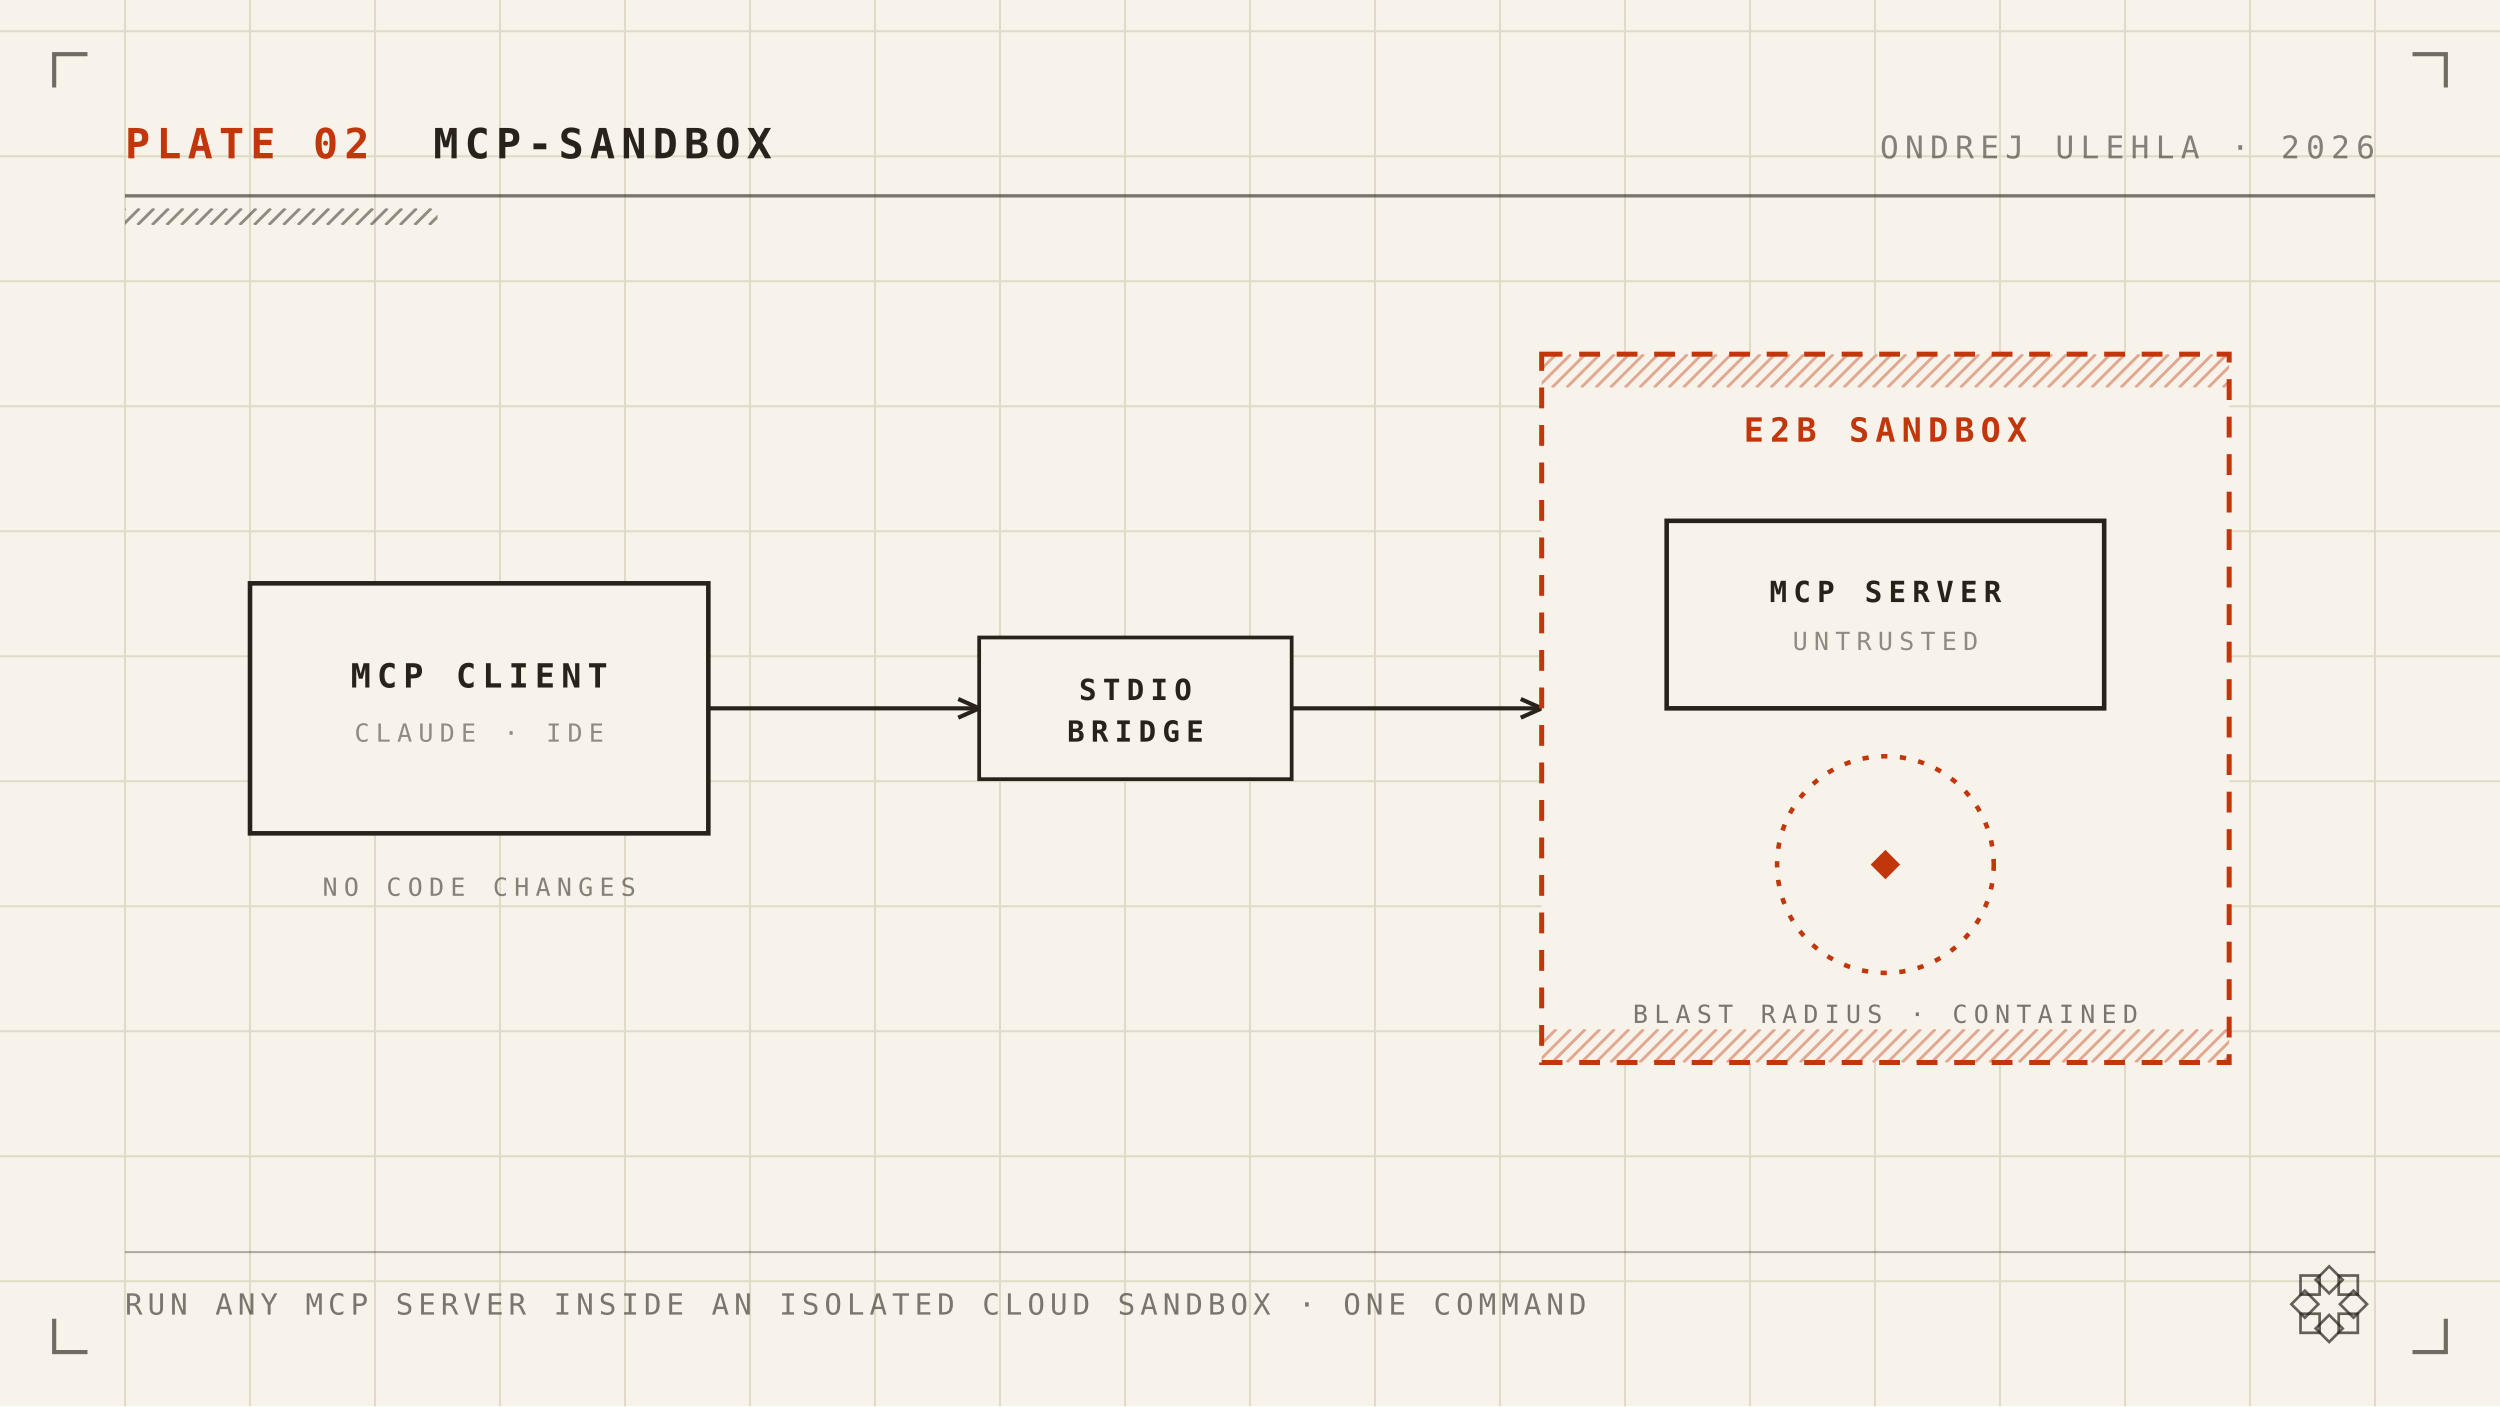
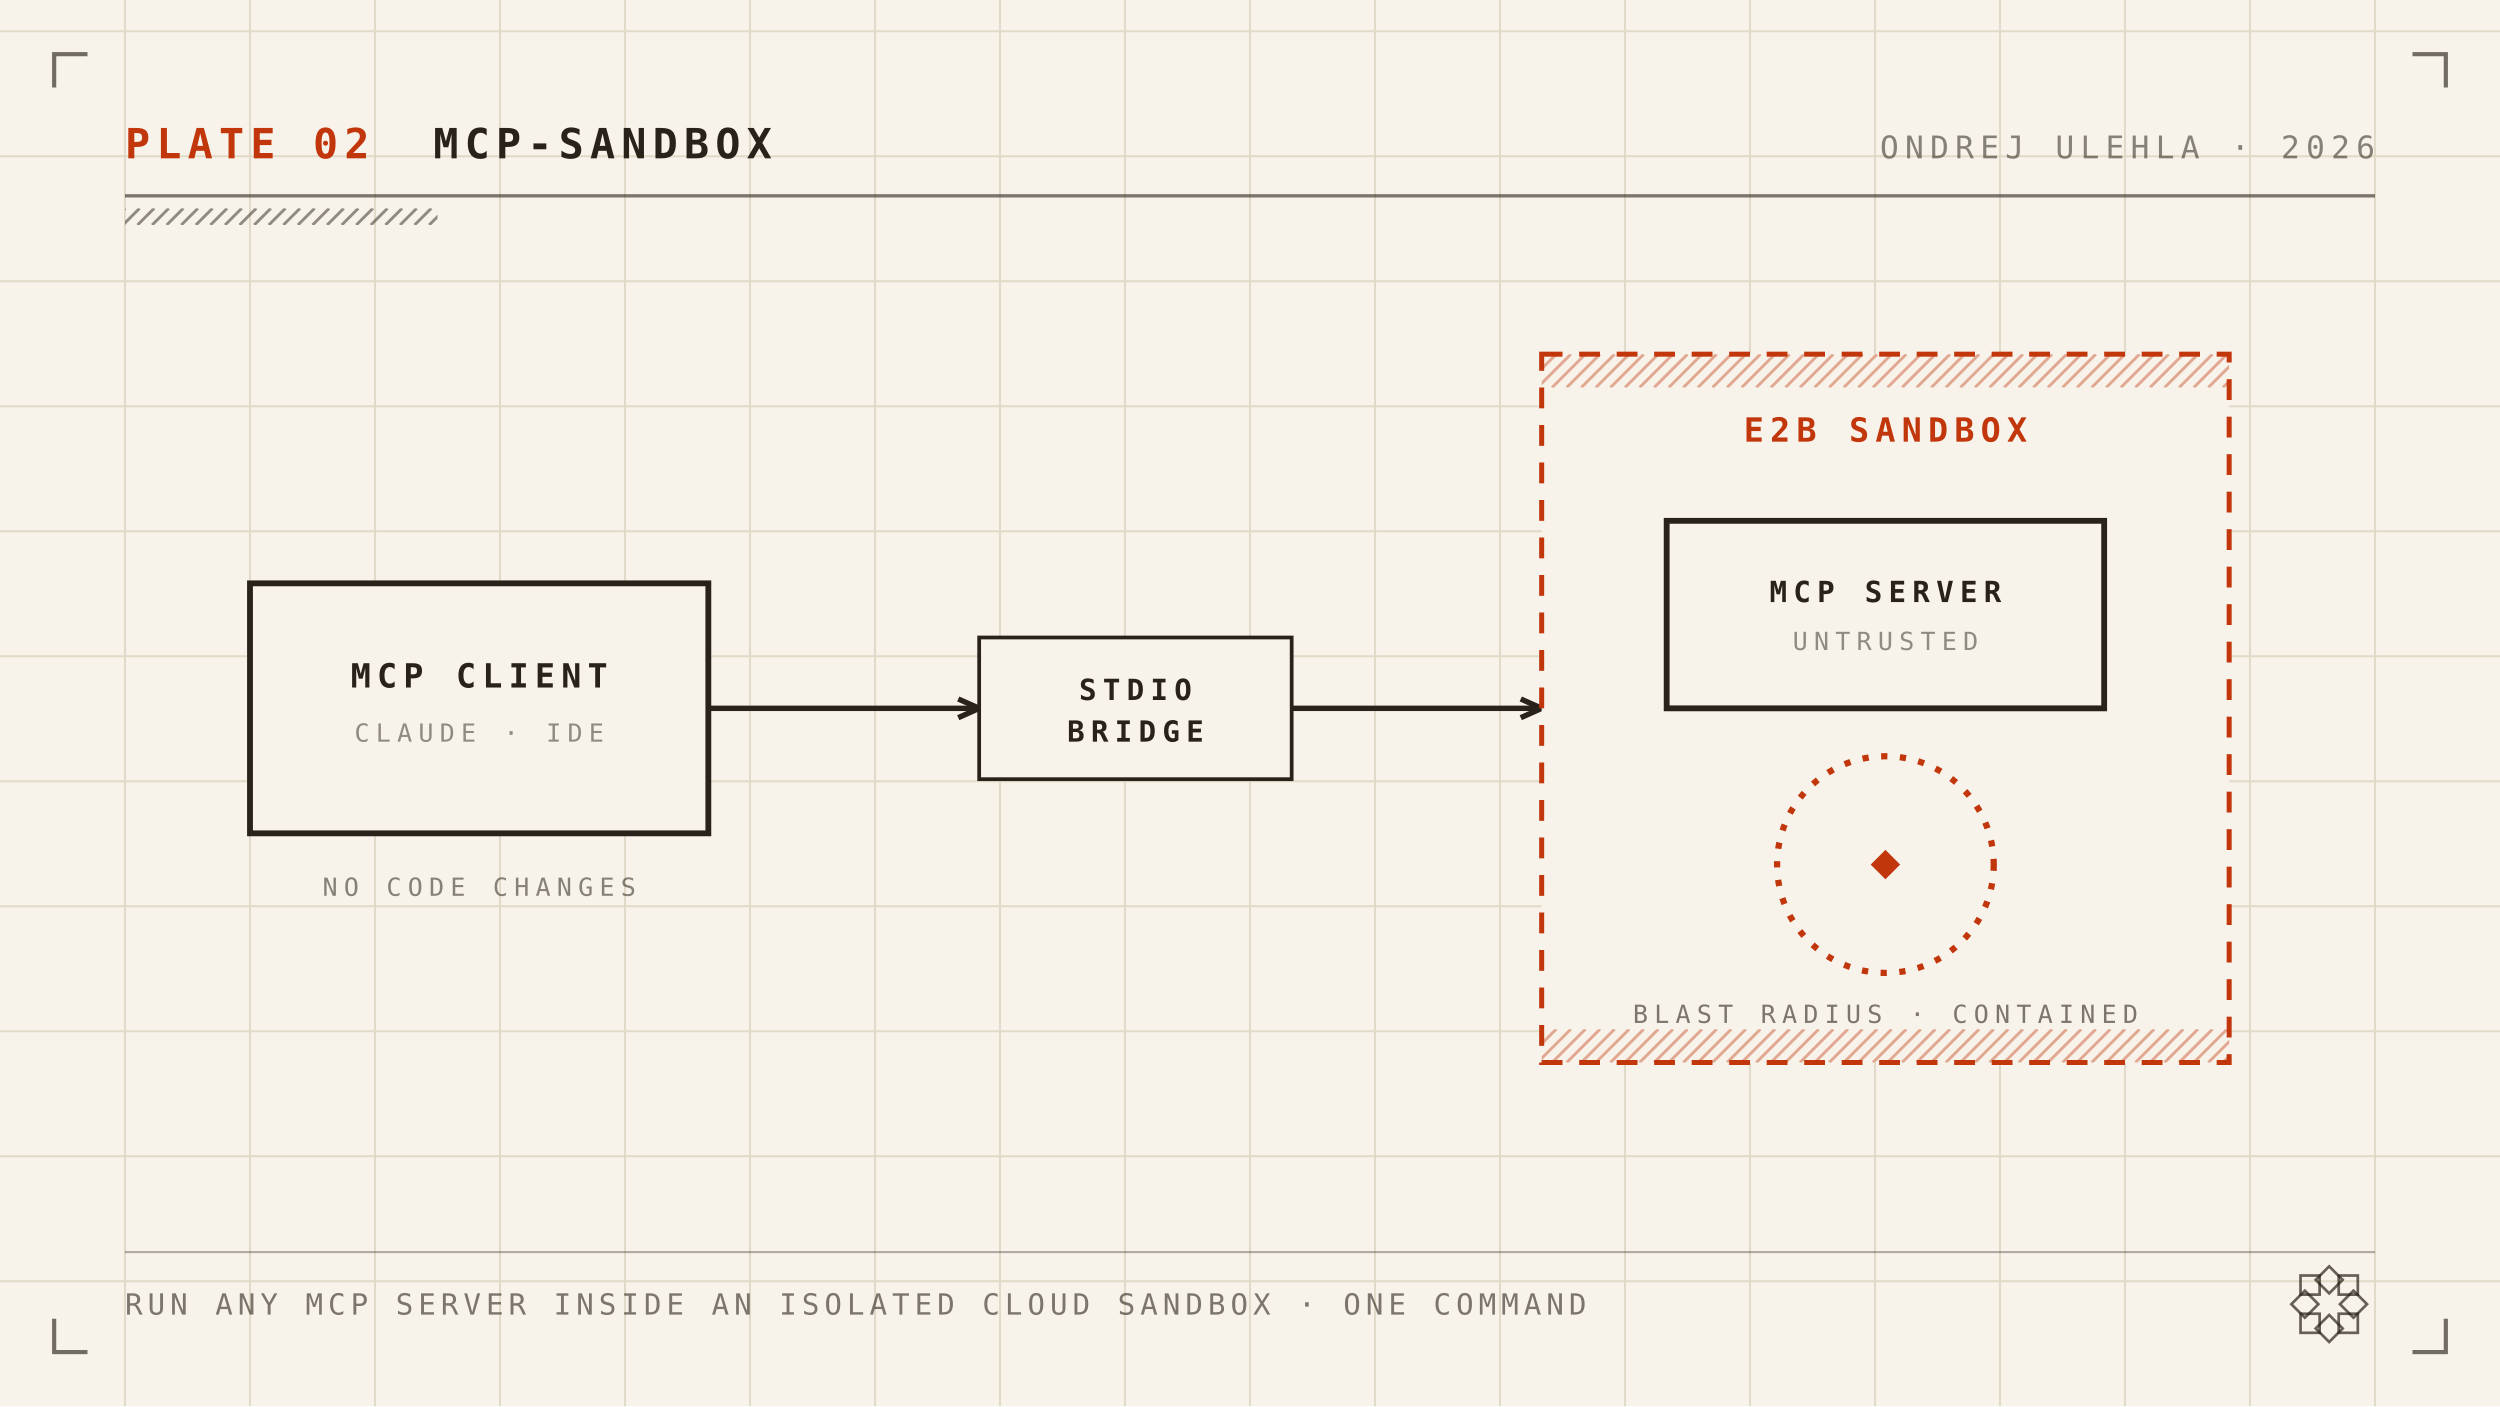
<svg xmlns="http://www.w3.org/2000/svg" width="1200" height="675" viewBox="0 0 1200 675">
  <rect width="1200" height="675" fill="#f7f3ea" />
  <g stroke="#e2dac8" stroke-width="1">
    <line x1="60" y1="0" x2="60" y2="675" />
    <line x1="120" y1="0" x2="120" y2="675" />
    <line x1="180" y1="0" x2="180" y2="675" />
    <line x1="240" y1="0" x2="240" y2="675" />
    <line x1="300" y1="0" x2="300" y2="675" />
    <line x1="360" y1="0" x2="360" y2="675" />
    <line x1="420" y1="0" x2="420" y2="675" />
    <line x1="480" y1="0" x2="480" y2="675" />
    <line x1="540" y1="0" x2="540" y2="675" />
    <line x1="600" y1="0" x2="600" y2="675" />
    <line x1="660" y1="0" x2="660" y2="675" />
    <line x1="720" y1="0" x2="720" y2="675" />
    <line x1="780" y1="0" x2="780" y2="675" />
    <line x1="840" y1="0" x2="840" y2="675" />
    <line x1="900" y1="0" x2="900" y2="675" />
    <line x1="960" y1="0" x2="960" y2="675" />
    <line x1="1020" y1="0" x2="1020" y2="675" />
    <line x1="1080" y1="0" x2="1080" y2="675" />
    <line x1="1140" y1="0" x2="1140" y2="675" />
    <line x1="0" y1="15" x2="1200" y2="15" />
    <line x1="0" y1="75" x2="1200" y2="75" />
    <line x1="0" y1="135" x2="1200" y2="135" />
    <line x1="0" y1="195" x2="1200" y2="195" />
    <line x1="0" y1="255" x2="1200" y2="255" />
    <line x1="0" y1="315" x2="1200" y2="315" />
    <line x1="0" y1="375" x2="1200" y2="375" />
    <line x1="0" y1="435" x2="1200" y2="435" />
    <line x1="0" y1="495" x2="1200" y2="495" />
    <line x1="0" y1="555" x2="1200" y2="555" />
    <line x1="0" y1="615" x2="1200" y2="615" />
  </g>
  <g stroke="#29221b" stroke-opacity="0.65" stroke-width="2">
    <path d="M26 42 V26 H42" fill="none" />
    <path d="M1158 26 H1174 V42" fill="none" />
    <path d="M1174 633 V649 H1158" fill="none" />
    <path d="M42 649 H26 V633" fill="none" />
  </g>
  <text x="60" y="76" font-family="ui-monospace, Menlo, Consolas, monospace" font-size="20" font-weight="600" letter-spacing="3" text-anchor="start" fill="#c2360c" fill-opacity="1">PLATE 02</text>
  <text x="208" y="76" font-family="ui-monospace, Menlo, Consolas, monospace" font-size="20" font-weight="600" letter-spacing="3" text-anchor="start" fill="#29221b" fill-opacity="1">MCP-SANDBOX</text>
  <text x="1140" y="76" font-family="ui-monospace, Menlo, Consolas, monospace" font-size="15" font-weight="500" letter-spacing="3" text-anchor="end" fill="#29221b" fill-opacity="0.55">ONDREJ ULEHLA · 2026</text>
  <line x1="60" y1="94" x2="1140" y2="94" stroke="#29221b" stroke-opacity="0.6" stroke-width="1.6" />
  <g clip-path="url(#hp-60-100)">
    <defs>
      <clipPath id="hp-60-100">
        <rect x="60" y="100" width="150" height="8" />
      </clipPath>
    </defs>
    <g stroke="#29221b" stroke-opacity="0.5" stroke-width="1.4">
      <line x1="52" y1="108" x2="60" y2="100" />
      <line x1="59" y1="108" x2="67" y2="100" />
      <line x1="66" y1="108" x2="74" y2="100" />
      <line x1="73" y1="108" x2="81" y2="100" />
      <line x1="80" y1="108" x2="88" y2="100" />
      <line x1="87" y1="108" x2="95" y2="100" />
      <line x1="94" y1="108" x2="102" y2="100" />
      <line x1="101" y1="108" x2="109" y2="100" />
      <line x1="108" y1="108" x2="116" y2="100" />
      <line x1="115" y1="108" x2="123" y2="100" />
      <line x1="122" y1="108" x2="130" y2="100" />
      <line x1="129" y1="108" x2="137" y2="100" />
      <line x1="136" y1="108" x2="144" y2="100" />
      <line x1="143" y1="108" x2="151" y2="100" />
      <line x1="150" y1="108" x2="158" y2="100" />
      <line x1="157" y1="108" x2="165" y2="100" />
      <line x1="164" y1="108" x2="172" y2="100" />
      <line x1="171" y1="108" x2="179" y2="100" />
      <line x1="178" y1="108" x2="186" y2="100" />
      <line x1="185" y1="108" x2="193" y2="100" />
      <line x1="192" y1="108" x2="200" y2="100" />
      <line x1="199" y1="108" x2="207" y2="100" />
      <line x1="206" y1="108" x2="214" y2="100" />
      <line x1="213" y1="108" x2="221" y2="100" />
    </g>
  </g>
-   <rect x="120" y="280" width="220" height="120" fill="#f7f3ea" stroke="#29221b" stroke-width="2.2" />
+   <rect x="120" y="280" width="220" height="120" fill="#f7f3ea" stroke="#29221b" stroke-width="2.8" />
  <text x="230" y="330" font-family="ui-monospace, Menlo, Consolas, monospace" font-size="16" font-weight="600" letter-spacing="3" text-anchor="middle" fill="#29221b" fill-opacity="1">MCP CLIENT</text>
  <text x="230" y="356" font-family="ui-monospace, Menlo, Consolas, monospace" font-size="12" font-weight="500" letter-spacing="3" text-anchor="middle" fill="#29221b" fill-opacity="0.5">CLAUDE · IDE</text>
-   <line x1="340" y1="340" x2="470" y2="340" stroke="#29221b" stroke-width="2" />
-   <path d="M470 340 L459.956 344.485 M470 340 L459.956 335.515" stroke="#29221b" stroke-width="2" fill="none" />
+   <line x1="340" y1="340" x2="470" y2="340" stroke="#29221b" stroke-width="2.6" />
+   <path d="M470 340 L459.956 344.485 M470 340 L459.956 335.515" stroke="#29221b" stroke-width="2.6" fill="none" />
  <rect x="470" y="306" width="150" height="68" fill="#f7f3ea" stroke="#29221b" stroke-width="1.8" />
  <text x="545" y="336" font-family="ui-monospace, Menlo, Consolas, monospace" font-size="14" font-weight="600" letter-spacing="3" text-anchor="middle" fill="#29221b" fill-opacity="1">STDIO</text>
  <text x="545" y="356" font-family="ui-monospace, Menlo, Consolas, monospace" font-size="14" font-weight="600" letter-spacing="3" text-anchor="middle" fill="#29221b" fill-opacity="1">BRIDGE</text>
-   <line x1="620" y1="340" x2="740" y2="340" stroke="#29221b" stroke-width="2" />
-   <path d="M740 340 L729.956 344.485 M740 340 L729.956 335.515" stroke="#29221b" stroke-width="2" fill="none" />
+   <line x1="620" y1="340" x2="740" y2="340" stroke="#29221b" stroke-width="2.6" />
+   <path d="M740 340 L729.956 344.485 M740 340 L729.956 335.515" stroke="#29221b" stroke-width="2.6" fill="none" />
  <rect x="740" y="170" width="330" height="340" fill="#f7f3ea" stroke="#c2360c" stroke-width="2.4" stroke-dasharray="10 8" />
  <g clip-path="url(#hp-740-170)">
    <defs>
      <clipPath id="hp-740-170">
        <rect x="740" y="170" width="330" height="16" />
      </clipPath>
    </defs>
    <g stroke="#c2360c" stroke-opacity="0.4" stroke-width="1.4">
      <line x1="724" y1="186" x2="740" y2="170" />
      <line x1="731" y1="186" x2="747" y2="170" />
      <line x1="738" y1="186" x2="754" y2="170" />
      <line x1="745" y1="186" x2="761" y2="170" />
      <line x1="752" y1="186" x2="768" y2="170" />
      <line x1="759" y1="186" x2="775" y2="170" />
      <line x1="766" y1="186" x2="782" y2="170" />
      <line x1="773" y1="186" x2="789" y2="170" />
      <line x1="780" y1="186" x2="796" y2="170" />
      <line x1="787" y1="186" x2="803" y2="170" />
      <line x1="794" y1="186" x2="810" y2="170" />
      <line x1="801" y1="186" x2="817" y2="170" />
      <line x1="808" y1="186" x2="824" y2="170" />
      <line x1="815" y1="186" x2="831" y2="170" />
      <line x1="822" y1="186" x2="838" y2="170" />
      <line x1="829" y1="186" x2="845" y2="170" />
      <line x1="836" y1="186" x2="852" y2="170" />
      <line x1="843" y1="186" x2="859" y2="170" />
      <line x1="850" y1="186" x2="866" y2="170" />
      <line x1="857" y1="186" x2="873" y2="170" />
      <line x1="864" y1="186" x2="880" y2="170" />
      <line x1="871" y1="186" x2="887" y2="170" />
      <line x1="878" y1="186" x2="894" y2="170" />
      <line x1="885" y1="186" x2="901" y2="170" />
      <line x1="892" y1="186" x2="908" y2="170" />
      <line x1="899" y1="186" x2="915" y2="170" />
      <line x1="906" y1="186" x2="922" y2="170" />
      <line x1="913" y1="186" x2="929" y2="170" />
      <line x1="920" y1="186" x2="936" y2="170" />
      <line x1="927" y1="186" x2="943" y2="170" />
      <line x1="934" y1="186" x2="950" y2="170" />
      <line x1="941" y1="186" x2="957" y2="170" />
      <line x1="948" y1="186" x2="964" y2="170" />
      <line x1="955" y1="186" x2="971" y2="170" />
      <line x1="962" y1="186" x2="978" y2="170" />
      <line x1="969" y1="186" x2="985" y2="170" />
      <line x1="976" y1="186" x2="992" y2="170" />
      <line x1="983" y1="186" x2="999" y2="170" />
      <line x1="990" y1="186" x2="1006" y2="170" />
      <line x1="997" y1="186" x2="1013" y2="170" />
      <line x1="1004" y1="186" x2="1020" y2="170" />
      <line x1="1011" y1="186" x2="1027" y2="170" />
      <line x1="1018" y1="186" x2="1034" y2="170" />
      <line x1="1025" y1="186" x2="1041" y2="170" />
      <line x1="1032" y1="186" x2="1048" y2="170" />
      <line x1="1039" y1="186" x2="1055" y2="170" />
      <line x1="1046" y1="186" x2="1062" y2="170" />
      <line x1="1053" y1="186" x2="1069" y2="170" />
      <line x1="1060" y1="186" x2="1076" y2="170" />
      <line x1="1067" y1="186" x2="1083" y2="170" />
      <line x1="1074" y1="186" x2="1090" y2="170" />
      <line x1="1081" y1="186" x2="1097" y2="170" />
    </g>
  </g>
  <g clip-path="url(#hp-740-494)">
    <defs>
      <clipPath id="hp-740-494">
        <rect x="740" y="494" width="330" height="16" />
      </clipPath>
    </defs>
    <g stroke="#c2360c" stroke-opacity="0.4" stroke-width="1.4">
      <line x1="724" y1="510" x2="740" y2="494" />
      <line x1="731" y1="510" x2="747" y2="494" />
      <line x1="738" y1="510" x2="754" y2="494" />
      <line x1="745" y1="510" x2="761" y2="494" />
      <line x1="752" y1="510" x2="768" y2="494" />
      <line x1="759" y1="510" x2="775" y2="494" />
      <line x1="766" y1="510" x2="782" y2="494" />
      <line x1="773" y1="510" x2="789" y2="494" />
      <line x1="780" y1="510" x2="796" y2="494" />
      <line x1="787" y1="510" x2="803" y2="494" />
      <line x1="794" y1="510" x2="810" y2="494" />
      <line x1="801" y1="510" x2="817" y2="494" />
      <line x1="808" y1="510" x2="824" y2="494" />
      <line x1="815" y1="510" x2="831" y2="494" />
      <line x1="822" y1="510" x2="838" y2="494" />
      <line x1="829" y1="510" x2="845" y2="494" />
      <line x1="836" y1="510" x2="852" y2="494" />
      <line x1="843" y1="510" x2="859" y2="494" />
      <line x1="850" y1="510" x2="866" y2="494" />
      <line x1="857" y1="510" x2="873" y2="494" />
      <line x1="864" y1="510" x2="880" y2="494" />
      <line x1="871" y1="510" x2="887" y2="494" />
      <line x1="878" y1="510" x2="894" y2="494" />
      <line x1="885" y1="510" x2="901" y2="494" />
      <line x1="892" y1="510" x2="908" y2="494" />
      <line x1="899" y1="510" x2="915" y2="494" />
      <line x1="906" y1="510" x2="922" y2="494" />
      <line x1="913" y1="510" x2="929" y2="494" />
      <line x1="920" y1="510" x2="936" y2="494" />
      <line x1="927" y1="510" x2="943" y2="494" />
      <line x1="934" y1="510" x2="950" y2="494" />
      <line x1="941" y1="510" x2="957" y2="494" />
      <line x1="948" y1="510" x2="964" y2="494" />
      <line x1="955" y1="510" x2="971" y2="494" />
      <line x1="962" y1="510" x2="978" y2="494" />
      <line x1="969" y1="510" x2="985" y2="494" />
      <line x1="976" y1="510" x2="992" y2="494" />
      <line x1="983" y1="510" x2="999" y2="494" />
      <line x1="990" y1="510" x2="1006" y2="494" />
      <line x1="997" y1="510" x2="1013" y2="494" />
      <line x1="1004" y1="510" x2="1020" y2="494" />
      <line x1="1011" y1="510" x2="1027" y2="494" />
      <line x1="1018" y1="510" x2="1034" y2="494" />
      <line x1="1025" y1="510" x2="1041" y2="494" />
      <line x1="1032" y1="510" x2="1048" y2="494" />
      <line x1="1039" y1="510" x2="1055" y2="494" />
      <line x1="1046" y1="510" x2="1062" y2="494" />
      <line x1="1053" y1="510" x2="1069" y2="494" />
      <line x1="1060" y1="510" x2="1076" y2="494" />
      <line x1="1067" y1="510" x2="1083" y2="494" />
      <line x1="1074" y1="510" x2="1090" y2="494" />
      <line x1="1081" y1="510" x2="1097" y2="494" />
    </g>
  </g>
  <text x="905" y="212" font-family="ui-monospace, Menlo, Consolas, monospace" font-size="16" font-weight="600" letter-spacing="3" text-anchor="middle" fill="#c2360c" fill-opacity="1">E2B SANDBOX</text>
-   <rect x="800" y="250" width="210" height="90" fill="#f7f3ea" stroke="#29221b" stroke-width="2.2" />
+   <rect x="800" y="250" width="210" height="90" fill="#f7f3ea" stroke="#29221b" stroke-width="2.8" />
  <text x="905" y="289" font-family="ui-monospace, Menlo, Consolas, monospace" font-size="14" font-weight="600" letter-spacing="3" text-anchor="middle" fill="#29221b" fill-opacity="1">MCP SERVER</text>
  <text x="905" y="312" font-family="ui-monospace, Menlo, Consolas, monospace" font-size="12" font-weight="500" letter-spacing="3" text-anchor="middle" fill="#29221b" fill-opacity="0.5">UNTRUSTED</text>
-   <circle cx="905" cy="415" r="52" stroke="#c2360c" stroke-width="2.2" fill="none" stroke-dasharray="3 6" />
+   <circle cx="905" cy="415" r="52" stroke="#c2360c" stroke-width="3" fill="none" stroke-dasharray="3 6" />
  <rect x="900" y="410" width="10" height="10" fill="#c2360c" transform="rotate(45 905 415)" />
  <text x="905" y="491" font-family="ui-monospace, Menlo, Consolas, monospace" font-size="12" font-weight="500" letter-spacing="3" text-anchor="middle" fill="#29221b" fill-opacity="0.6">BLAST RADIUS · CONTAINED</text>
  <text x="230" y="430" font-family="ui-monospace, Menlo, Consolas, monospace" font-size="12" font-weight="500" letter-spacing="3" text-anchor="middle" fill="#29221b" fill-opacity="0.55">NO CODE CHANGES</text>
  <line x1="60" y1="601" x2="1140" y2="601" stroke="#29221b" stroke-opacity="0.35" stroke-width="1" />
  <text x="60" y="631" font-family="ui-monospace, Menlo, Consolas, monospace" font-size="14" font-weight="500" letter-spacing="2.4" text-anchor="start" fill="#29221b" fill-opacity="0.6">RUN ANY MCP SERVER INSIDE AN ISOLATED CLOUD SANDBOX · ONE COMMAND</text>
  <g fill="none" stroke="#29221b" stroke-opacity="0.7" stroke-width="1.56" transform="translate(1098 606) scale(0.8333333)">
    <rect x="7.5" y="7.5" width="11" height="11" />
    <rect x="29.5" y="7.5" width="11" height="11" />
    <rect x="7.5" y="29.5" width="11" height="11" />
    <rect x="29.5" y="29.5" width="11" height="11" />
    <rect x="18.5" y="4.5" width="11" height="11" transform="rotate(45 24 10)" />
    <rect x="32.5" y="18.5" width="11" height="11" transform="rotate(45 38 24)" />
    <rect x="18.5" y="32.5" width="11" height="11" transform="rotate(45 24 38)" />
    <rect x="4.5" y="18.5" width="11" height="11" transform="rotate(45 10 24)" />
  </g>
</svg>
